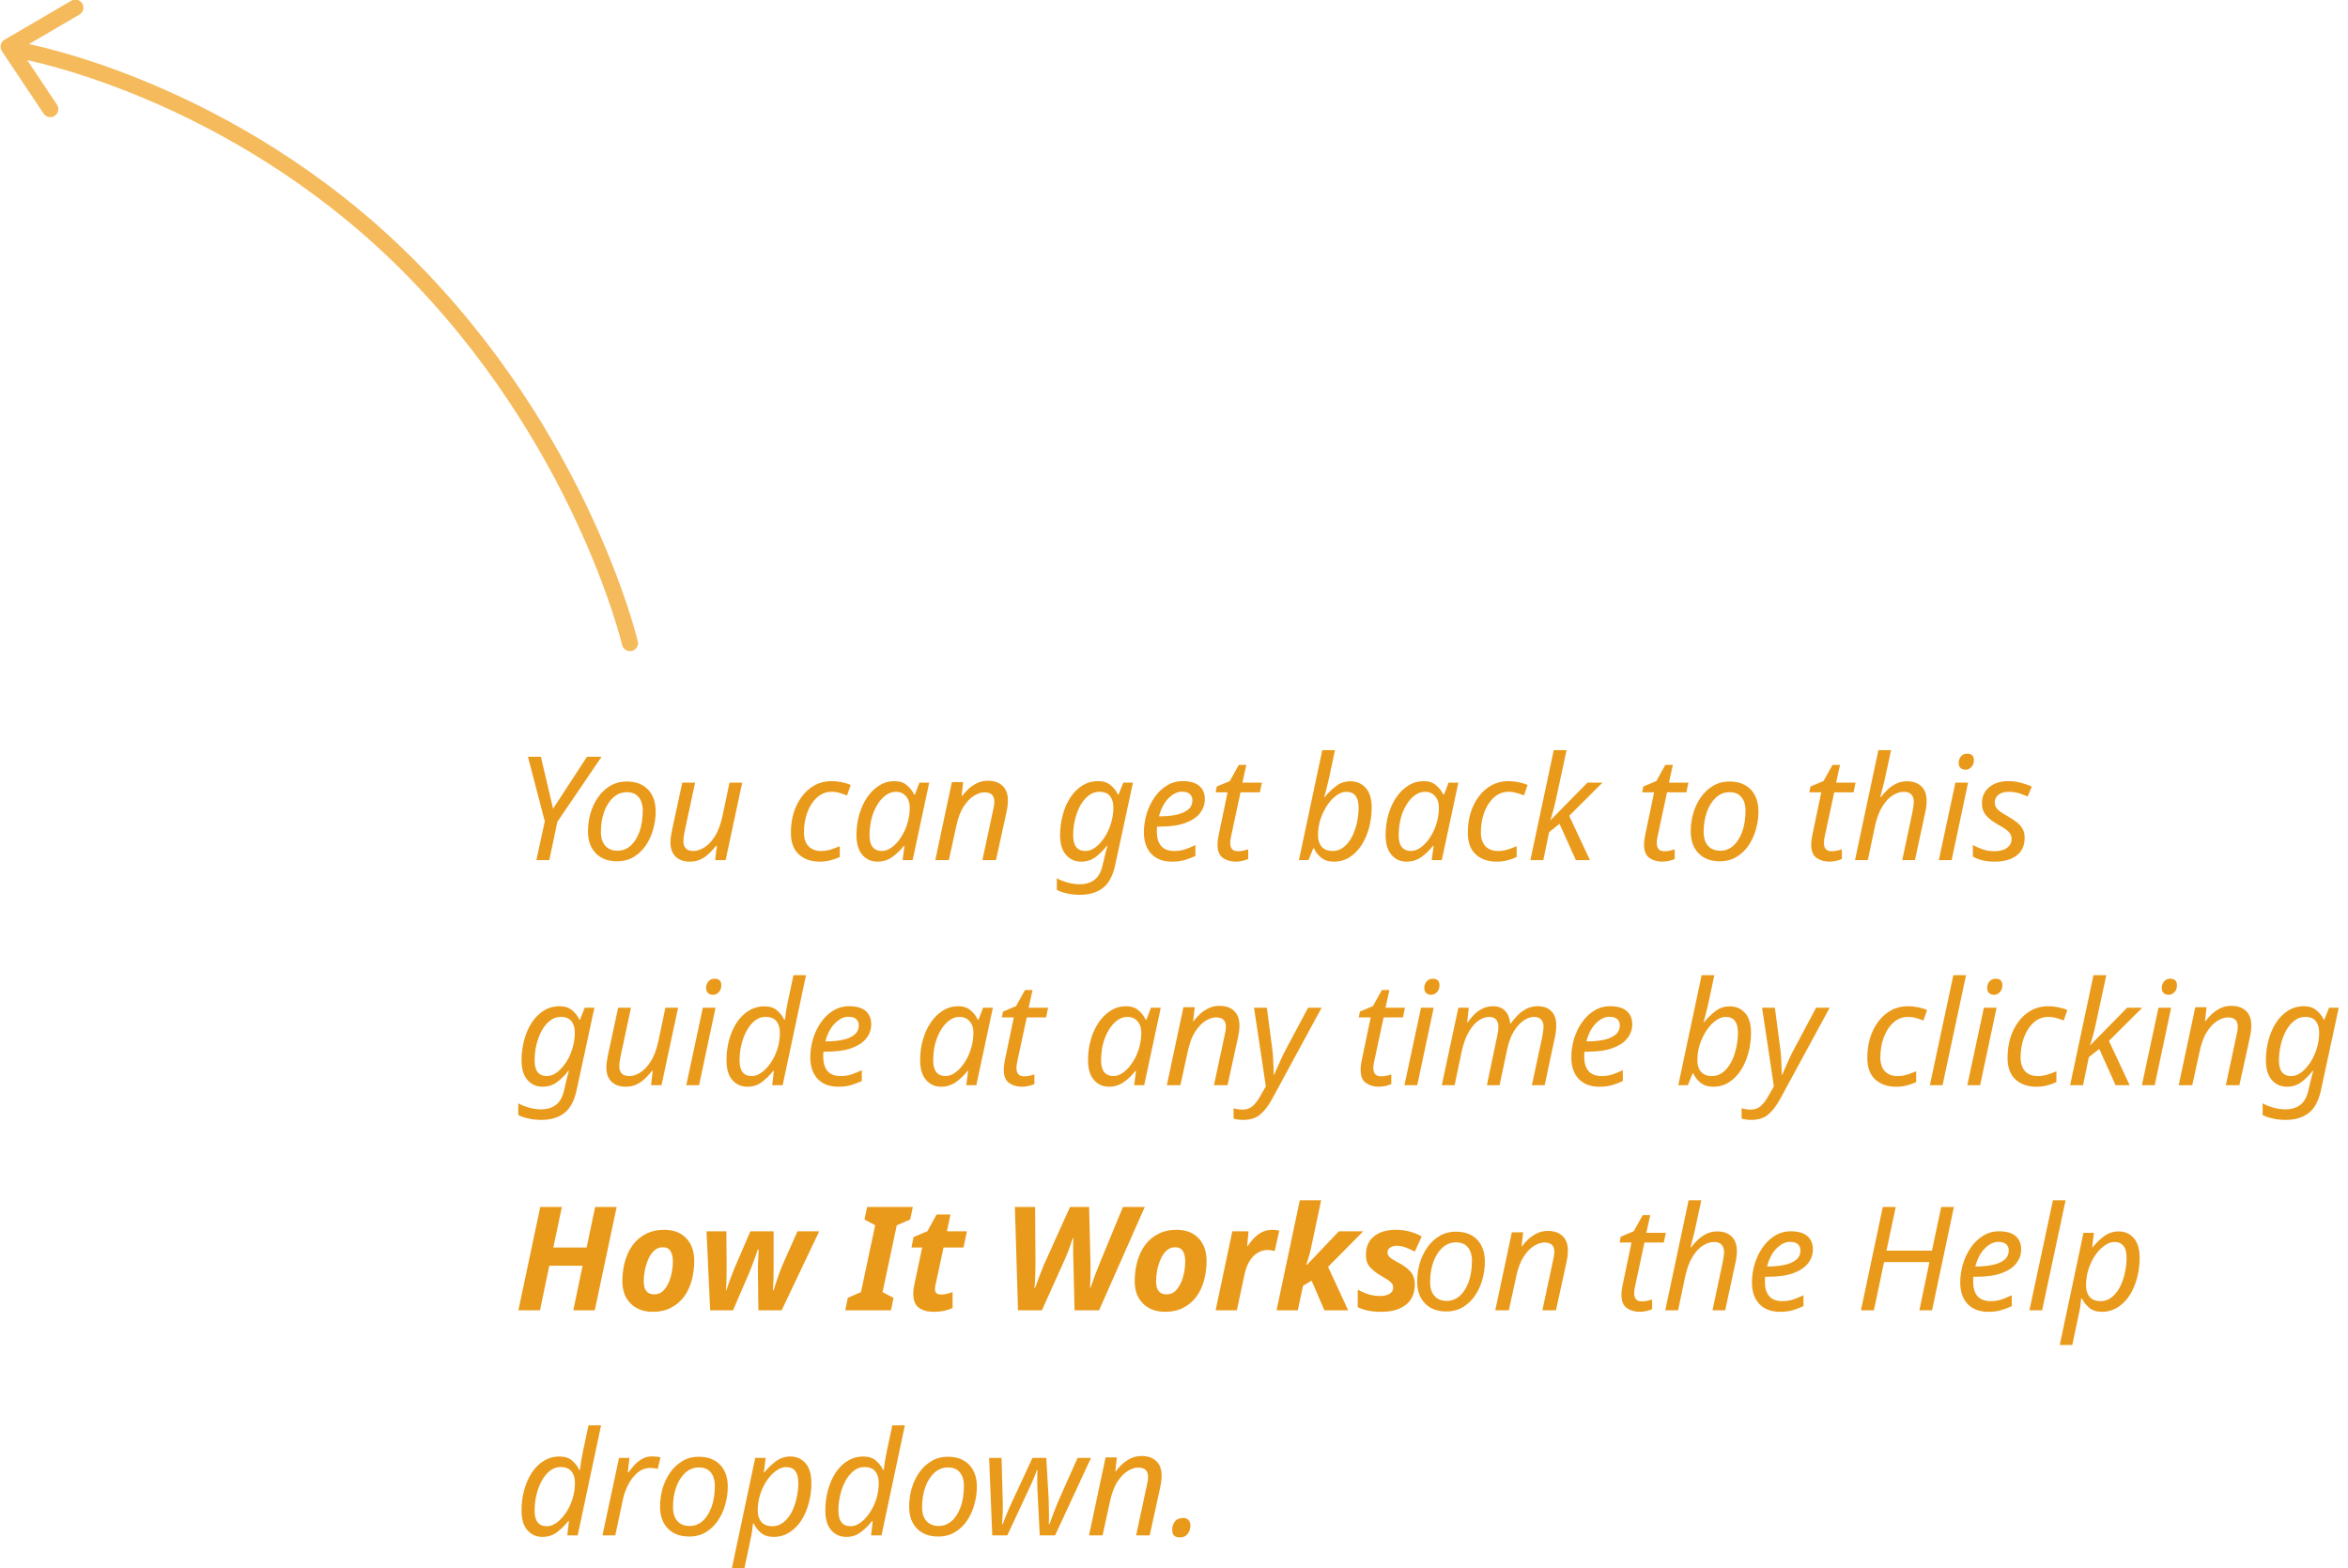
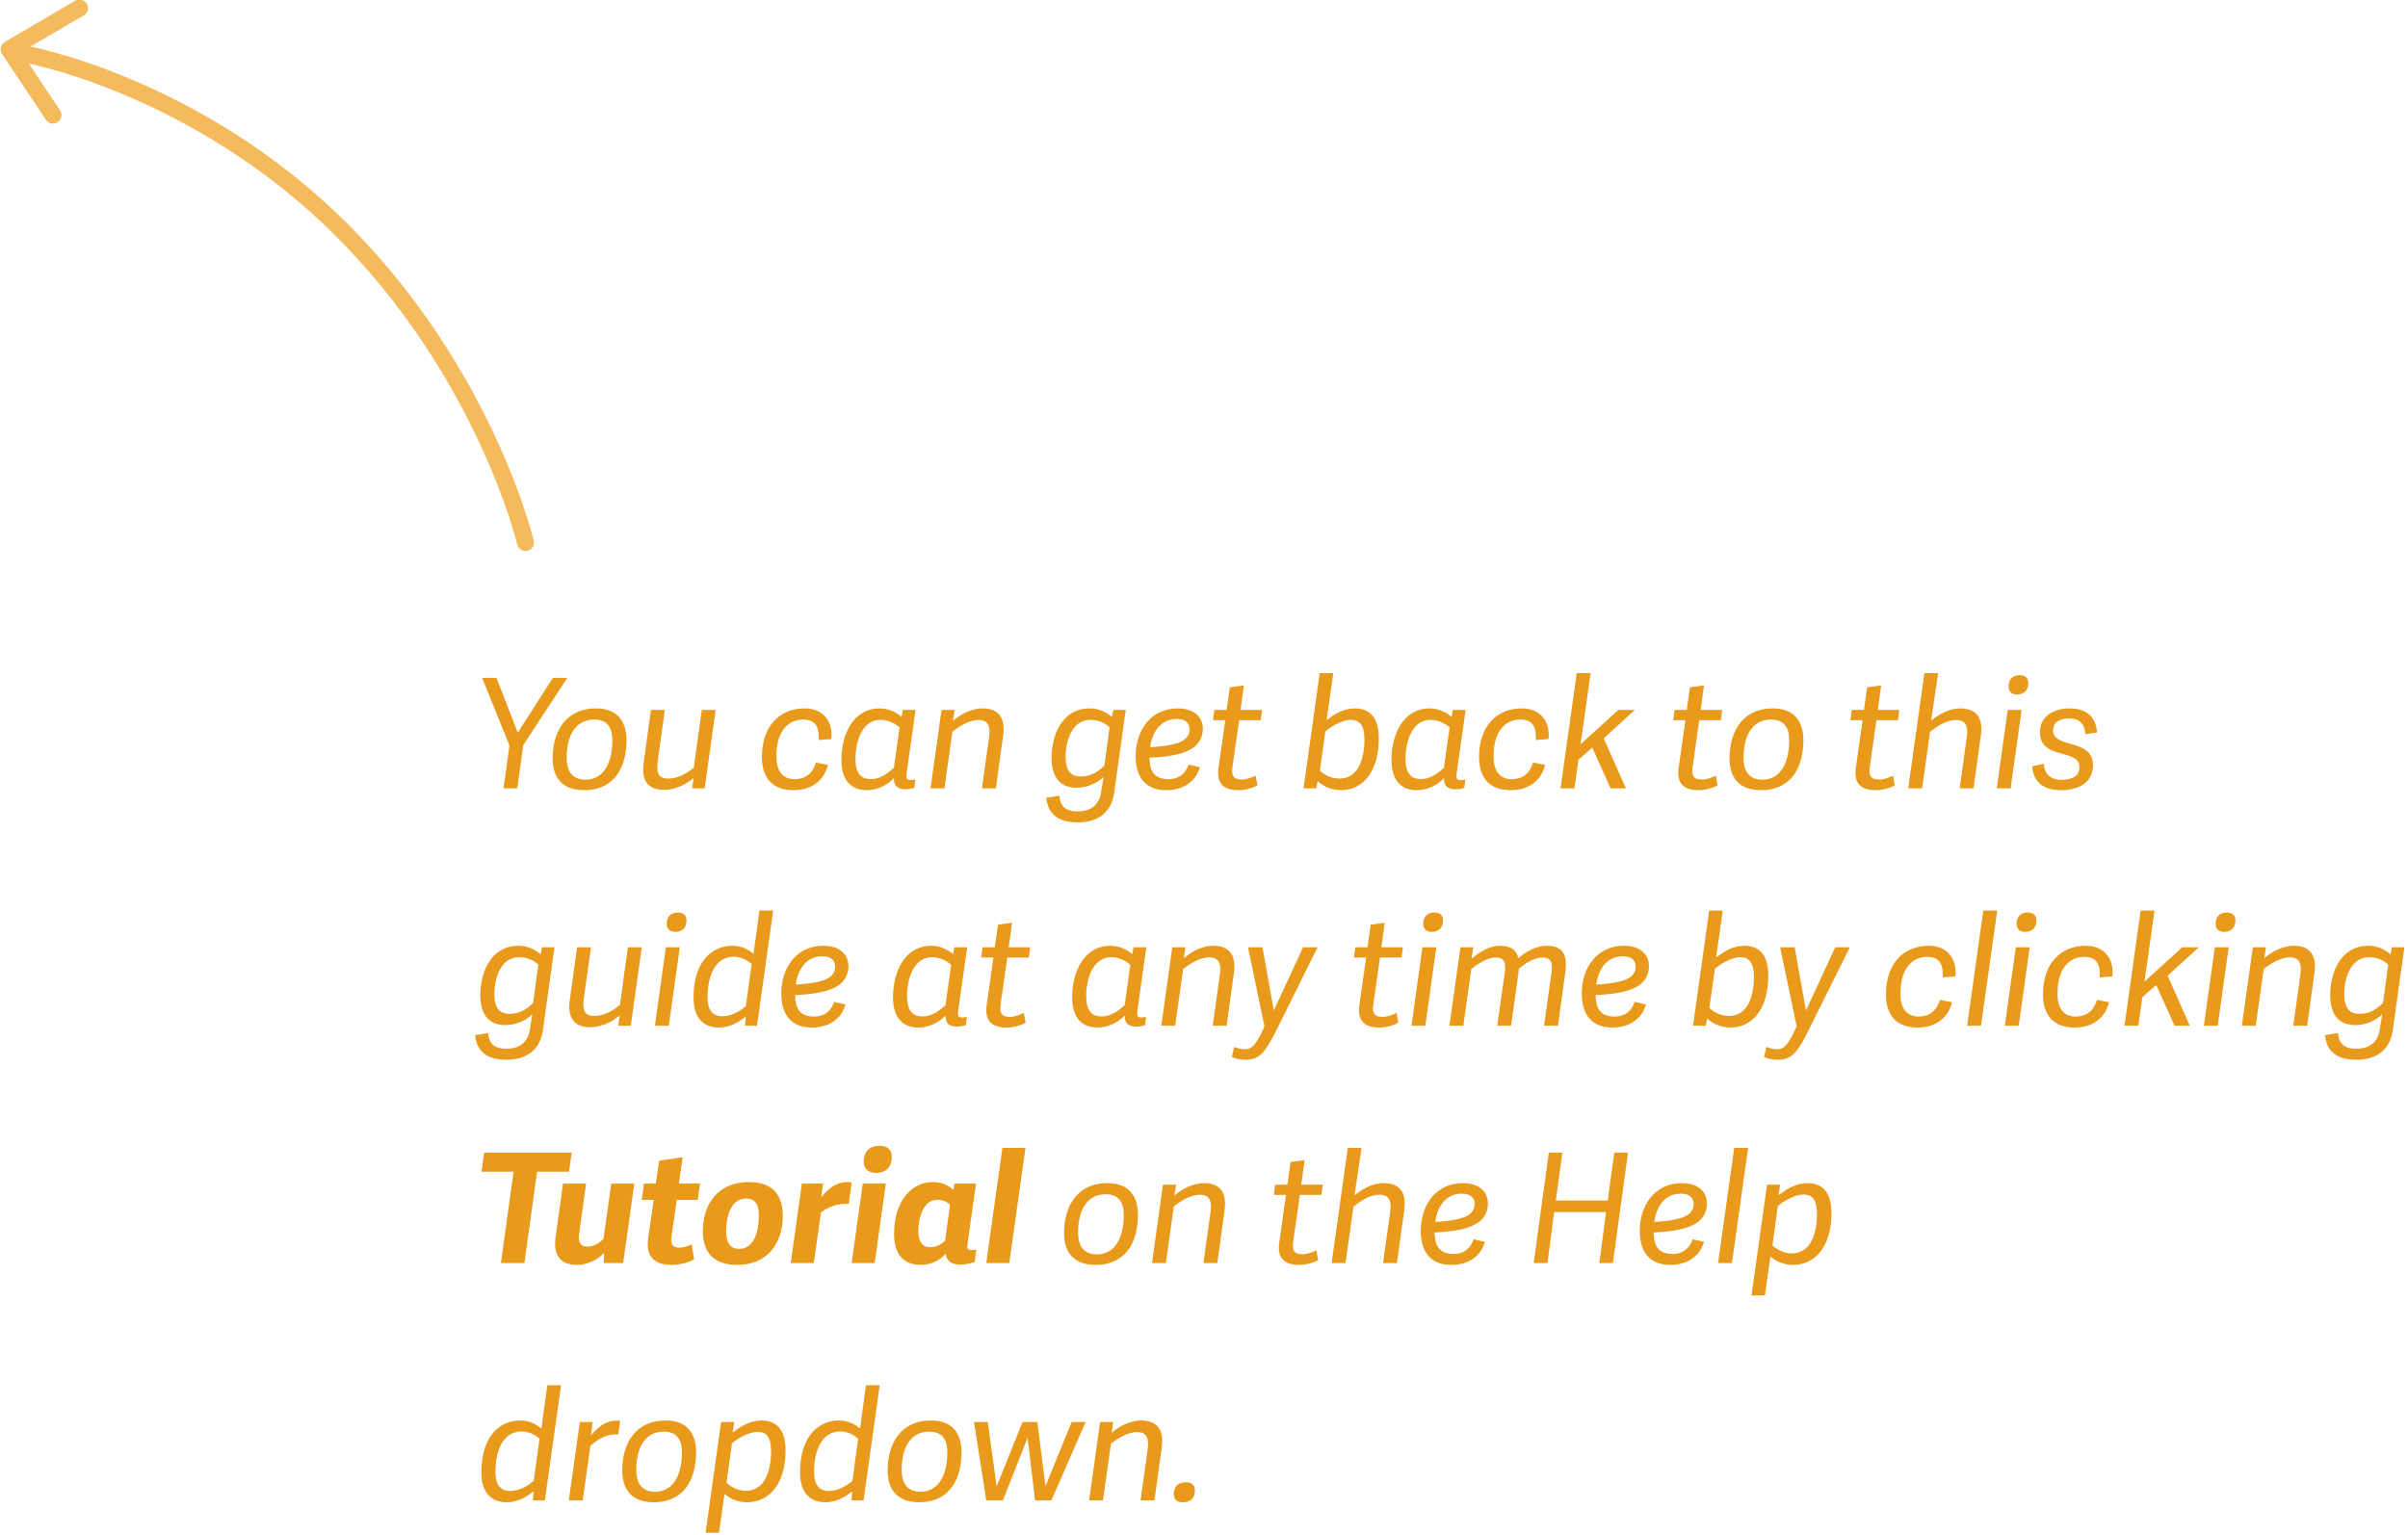
- <svg xmlns="http://www.w3.org/2000/svg" width="292px" height="195px" viewBox="0 0 292 195" version="1.1">
+ <svg xmlns="http://www.w3.org/2000/svg" width="284px" height="181px" viewBox="0 0 284 181" version="1.1">
  <defs />
  <g id="V1" stroke="none" stroke-width="1" fill="none" fill-rule="evenodd">
-     <g id="12_00-Guide-6" transform="translate(-926, -286)">
-       <g id="Group-8" transform="translate(925, 285)">
-         <text id="You-can-get-back-to" font-family="AdelleSans-Italic, Adelle Sans" font-size="18" font-style="italic" font-weight="normal" fill="#EA9A1A">
-           <tspan x="65" y="108">You can get back to this </tspan>
-           <tspan x="65" y="136">guide at any time by clicking </tspan>
-           <tspan x="65" y="164" font-family="AdelleSans-BoldItalic, Adelle Sans" font-weight="bold">How It Works</tspan>
-           <tspan x="176.384" y="164"> on the Help </tspan>
-           <tspan x="65" y="192">dropdown. </tspan>
-         </text>
-         <g id="Group-12" transform="translate(40, 40.5) scale(-1, 1) translate(-40, -40.5) " stroke="#F5BA5B" stroke-width="2" stroke-linecap="round">
-           <path d="M75.95,7.399 C75.95,7.399 50.296,12.043 28.498,33.739 C6.699,55.435 0.657,81 0.657,81" id="Line" />
-           <polyline id="Path-9" stroke-linejoin="round" transform="translate(74.5, 7.5) rotate(-283) translate(-74.5, -7.5) " points="68 11 74.595 4 81 10.798" />
+     <g id="12_00-Guide-6-Copy" transform="translate(-926, -240)">
+       <g id="Group-8" transform="translate(925, 239)">
+         <g id="Group-10">
+           <g id="Group-12" transform="translate(31.5, 32.5) scale(-1, 1) translate(-31.5, -32.5) " stroke="#F5BA5B" stroke-width="2" stroke-linecap="round">
+             <path d="M58.95,7.399 C58.95,7.399 38.873,11.033 21.813,28.013 C4.754,44.993 0.025,65 0.025,65" id="Line" />
+             <polyline id="Path-9" stroke-linejoin="round" transform="translate(57.5, 7.5) rotate(-283) translate(-57.5, -7.5) " points="51 11 57.595 4 64 10.798" />
+           </g>
+           <path d="M62.706,88.906 C62.472,90.598 62.256,92.29 62.004,94 L60.384,94 L61.086,88.942 L57.864,80.968 L59.556,80.968 L62.058,87.412 L62.076,87.412 L66.198,80.968 L67.908,80.968 L62.706,88.906 Z M69.906,94.216 C67.296,94.216 66.18,92.722 66.18,90.454 C66.18,90.058 66.198,89.662 66.252,89.284 C66.63,86.494 68.322,84.568 71.274,84.568 C73.938,84.568 74.892,86.224 74.892,88.33 C74.892,88.726 74.874,89.086 74.82,89.5 C74.46,92.416 72.786,94.216 69.906,94.216 Z M70.05,92.974 C71.706,92.974 72.876,91.786 73.164,89.374 C73.2,89.014 73.218,88.672 73.218,88.312 C73.218,86.674 72.48,85.882 71.076,85.882 C69.402,85.882 68.178,87.016 67.89,89.374 C67.854,89.698 67.836,90.04 67.836,90.382 C67.836,92.074 68.574,92.974 70.05,92.974 Z M82.83,91.534 C82.074,92.2 80.94,92.848 79.842,92.848 C79.05,92.848 78.618,92.56 78.546,91.84 C78.492,91.588 78.51,91.246 78.564,90.832 L79.41,84.748 L77.772,84.748 L76.908,90.994 C76.62,93.118 77.466,94.18 79.32,94.18 C80.724,94.18 82.074,93.424 82.794,92.776 L82.632,94 L84.108,94 L85.404,84.748 L83.766,84.748 L82.83,91.534 Z M94.584,94.216 C96.474,94.216 98.13,93.316 98.652,91.228 L97.23,90.958 C96.834,92.272 95.952,92.92 94.71,92.92 C93.54,92.92 92.568,92.218 92.568,90.238 C92.568,86.89 94.26,85.882 95.718,85.882 C97.248,85.882 97.626,86.836 97.554,88.294 L99.048,88.186 C99.264,86.098 98.094,84.568 95.898,84.568 C92.964,84.568 90.858,86.638 90.858,90.31 C90.858,92.614 91.974,94.216 94.584,94.216 Z M108.984,84.748 L107.922,92.254 C107.85,92.758 107.922,93.028 108.372,93.028 C108.534,93.028 108.696,93.01 108.948,92.938 L108.84,93.928 C108.57,94.036 108.138,94.108 107.778,94.108 C106.914,94.108 106.41,93.748 106.428,92.794 C105.654,93.64 104.43,94.216 103.224,94.216 C101.478,94.216 100.236,93.172 100.236,90.634 C100.236,87.592 101.658,84.568 104.754,84.568 C105.816,84.568 106.752,85.054 107.328,85.558 L107.472,84.748 L108.984,84.748 Z M106.428,91.57 L107.094,86.818 C106.626,86.368 105.744,85.918 104.844,85.918 C102.594,85.918 101.892,88.636 101.892,90.49 C101.892,92.254 102.576,92.902 103.674,92.902 C104.538,92.902 105.312,92.596 106.428,91.57 Z M113.322,87.322 C113.988,86.782 115.23,85.936 116.418,85.936 C117.426,85.936 117.858,86.548 117.66,87.916 L116.814,94 L118.452,94 L119.316,87.736 C119.604,85.612 118.704,84.568 116.904,84.568 C115.428,84.568 114.132,85.396 113.412,86.026 L113.394,86.026 L113.592,84.748 L112.044,84.748 L110.748,94 L112.386,94 L113.322,87.322 Z M129.612,85.918 C127.398,85.918 126.678,88.456 126.678,90.274 C126.678,91.984 127.362,92.596 128.424,92.596 C129.324,92.596 130.188,92.362 131.25,91.318 L131.862,86.8 C131.412,86.314 130.512,85.918 129.612,85.918 Z M130.854,94.504 L131.16,92.65 C130.368,93.442 129.144,93.928 127.956,93.928 C126.228,93.928 125.022,92.902 125.022,90.4 C125.022,87.808 126.192,84.568 129.54,84.568 C130.584,84.568 131.556,85.036 132.132,85.594 L132.294,84.748 L133.77,84.748 L132.402,94.54 C132.078,96.808 130.548,98.014 128.1,98.014 C125.958,98.014 124.59,97.15 124.41,95.116 L125.94,94.864 C126.03,95.908 126.48,96.718 128.082,96.718 C129.396,96.718 130.584,96.178 130.854,94.504 Z M138.558,94.216 C135.858,94.216 134.94,92.38 134.94,90.184 C134.94,87.16 136.74,84.568 139.89,84.568 C141.906,84.568 142.86,85.648 142.86,86.962 C142.86,88.51 141.834,89.392 140.448,89.824 C139.08,90.256 137.46,90.346 136.578,90.382 C136.596,91.642 136.902,92.92 138.81,92.92 C140.124,92.92 140.88,92.146 141.168,91.192 L142.518,91.498 C141.978,93.334 140.394,94.216 138.558,94.216 Z M139.782,85.81 C137.892,85.81 136.884,87.358 136.65,89.14 C137.082,89.122 138.594,89.05 139.818,88.672 C140.718,88.384 141.294,87.898 141.294,87.034 C141.294,86.224 140.718,85.81 139.782,85.81 Z M149.088,92.488 C148.674,92.722 148.026,92.956 147.432,92.956 C146.334,92.956 146.226,92.344 146.37,91.372 L147.144,85.954 L149.682,85.954 L149.844,84.748 L147.306,84.748 L147.702,81.85 L146.046,82.084 L145.668,84.748 L144.228,84.748 L144.066,85.954 L145.506,85.954 L144.714,91.552 C144.444,93.388 145.29,94.216 147.054,94.216 C147.882,94.216 148.8,93.946 149.304,93.64 L149.088,92.488 Z M156.234,94 L154.74,94 L156.648,80.41 L158.25,80.41 L157.458,85.954 C158.394,85.234 159.456,84.568 160.806,84.568 C162.444,84.568 163.614,85.522 163.614,88.078 C163.614,92.362 161.472,94.216 159.204,94.216 C158.07,94.216 157.152,93.802 156.414,93.172 L156.396,93.172 L156.234,94 Z M157.314,87.286 L156.666,91.912 C157.026,92.236 157.836,92.848 158.97,92.848 C161.166,92.848 161.922,90.562 161.922,88.204 C161.922,86.62 161.4,85.918 160.302,85.918 C159.258,85.918 157.926,86.746 157.314,87.286 Z M173.856,84.748 L172.794,92.254 C172.722,92.758 172.794,93.028 173.244,93.028 C173.406,93.028 173.568,93.01 173.82,92.938 L173.712,93.928 C173.442,94.036 173.01,94.108 172.65,94.108 C171.786,94.108 171.282,93.748 171.3,92.794 C170.526,93.64 169.302,94.216 168.096,94.216 C166.35,94.216 165.108,93.172 165.108,90.634 C165.108,87.592 166.53,84.568 169.626,84.568 C170.688,84.568 171.624,85.054 172.2,85.558 L172.344,84.748 L173.856,84.748 Z M171.3,91.57 L171.966,86.818 C171.498,86.368 170.616,85.918 169.716,85.918 C167.466,85.918 166.764,88.636 166.764,90.49 C166.764,92.254 167.448,92.902 168.546,92.902 C169.41,92.902 170.184,92.596 171.3,91.57 Z M179.166,94.216 C181.056,94.216 182.712,93.316 183.234,91.228 L181.812,90.958 C181.416,92.272 180.534,92.92 179.292,92.92 C178.122,92.92 177.15,92.218 177.15,90.238 C177.15,86.89 178.842,85.882 180.3,85.882 C181.83,85.882 182.208,86.836 182.136,88.294 L183.63,88.186 C183.846,86.098 182.676,84.568 180.48,84.568 C177.546,84.568 175.44,86.638 175.44,90.31 C175.44,92.614 176.556,94.216 179.166,94.216 Z M192.756,94 L190.146,88.096 L193.818,84.748 L191.874,84.748 L187.41,88.798 L188.598,80.41 L186.96,80.41 L185.052,94 L186.69,94 L187.158,90.634 L188.796,89.194 L190.956,94 L192.756,94 Z M203.358,92.488 C202.944,92.722 202.296,92.956 201.702,92.956 C200.604,92.956 200.496,92.344 200.64,91.372 L201.414,85.954 L203.952,85.954 L204.114,84.748 L201.576,84.748 L201.972,81.85 L200.316,82.084 L199.938,84.748 L198.498,84.748 L198.336,85.954 L199.776,85.954 L198.984,91.552 C198.714,93.388 199.56,94.216 201.324,94.216 C202.152,94.216 203.07,93.946 203.574,93.64 L203.358,92.488 Z M208.704,94.216 C206.094,94.216 204.978,92.722 204.978,90.454 C204.978,90.058 204.996,89.662 205.05,89.284 C205.428,86.494 207.12,84.568 210.072,84.568 C212.736,84.568 213.69,86.224 213.69,88.33 C213.69,88.726 213.672,89.086 213.618,89.5 C213.258,92.416 211.584,94.216 208.704,94.216 Z M208.848,92.974 C210.504,92.974 211.674,91.786 211.962,89.374 C211.998,89.014 212.016,88.672 212.016,88.312 C212.016,86.674 211.278,85.882 209.874,85.882 C208.2,85.882 206.976,87.016 206.688,89.374 C206.652,89.698 206.634,90.04 206.634,90.382 C206.634,92.074 207.372,92.974 208.848,92.974 Z M224.256,92.488 C223.842,92.722 223.194,92.956 222.6,92.956 C221.502,92.956 221.394,92.344 221.538,91.372 L222.312,85.954 L224.85,85.954 L225.012,84.748 L222.474,84.748 L222.87,81.85 L221.214,82.084 L220.836,84.748 L219.396,84.748 L219.234,85.954 L220.674,85.954 L219.882,91.552 C219.612,93.388 220.458,94.216 222.222,94.216 C223.05,94.216 223.968,93.946 224.472,93.64 L224.256,92.488 Z M228.63,87.34 C229.548,86.638 230.538,85.936 231.708,85.936 C232.716,85.936 233.166,86.512 232.968,87.916 L232.122,94 L233.76,94 L234.624,87.736 C234.912,85.612 234.048,84.568 232.176,84.568 C230.754,84.568 229.476,85.414 228.756,86.026 L229.584,80.41 L227.964,80.41 L226.056,94 L227.694,94 L228.63,87.34 Z M239.43,84.748 L237.792,84.748 L236.496,94 L238.134,94 L239.43,84.748 Z M240.222,81.598 C240.222,80.986 239.862,80.644 239.214,80.644 C238.386,80.644 237.882,81.13 237.882,81.976 C237.882,82.57 238.242,82.93 238.89,82.93 C239.718,82.93 240.222,82.426 240.222,81.598 Z M245.1,84.568 C243.318,84.568 241.59,85.414 241.59,87.376 C241.59,89.266 243.102,89.608 244.398,89.968 C245.388,90.238 246.252,90.544 246.252,91.516 C246.252,92.668 245.172,92.992 244.2,92.992 C242.598,92.992 242.148,92.146 242.022,91.102 L240.672,91.408 C240.834,93.244 241.932,94.216 244.11,94.216 C246.342,94.216 247.854,93.154 247.854,91.282 C247.854,89.356 246.18,89.032 244.83,88.636 C243.912,88.366 243.138,88.042 243.138,87.16 C243.138,86.44 243.606,85.756 245.064,85.756 C246.414,85.756 246.882,86.584 246.936,87.61 L248.322,87.412 C248.232,85.792 247.296,84.568 245.1,84.568 Z M62.238,113.918 C60.024,113.918 59.304,116.456 59.304,118.274 C59.304,119.984 59.988,120.596 61.05,120.596 C61.95,120.596 62.814,120.362 63.876,119.318 L64.488,114.8 C64.038,114.314 63.138,113.918 62.238,113.918 Z M63.48,122.504 L63.786,120.65 C62.994,121.442 61.77,121.928 60.582,121.928 C58.854,121.928 57.648,120.902 57.648,118.4 C57.648,115.808 58.818,112.568 62.166,112.568 C63.21,112.568 64.182,113.036 64.758,113.594 L64.92,112.748 L66.396,112.748 L65.028,122.54 C64.704,124.808 63.174,126.014 60.726,126.014 C58.584,126.014 57.216,125.15 57.036,123.116 L58.566,122.864 C58.656,123.908 59.106,124.718 60.708,124.718 C62.022,124.718 63.21,124.178 63.48,122.504 Z M74.118,119.534 C73.362,120.2 72.228,120.848 71.13,120.848 C70.338,120.848 69.906,120.56 69.834,119.84 C69.78,119.588 69.798,119.246 69.852,118.832 L70.698,112.748 L69.06,112.748 L68.196,118.994 C67.908,121.118 68.754,122.18 70.608,122.18 C72.012,122.18 73.362,121.424 74.082,120.776 L73.92,122 L75.396,122 L76.692,112.748 L75.054,112.748 L74.118,119.534 Z M81.174,112.748 L79.536,112.748 L78.24,122 L79.878,122 L81.174,112.748 Z M81.966,109.598 C81.966,108.986 81.606,108.644 80.958,108.644 C80.13,108.644 79.626,109.13 79.626,109.976 C79.626,110.57 79.986,110.93 80.634,110.93 C81.462,110.93 81.966,110.426 81.966,109.598 Z M90.282,122 L88.86,122 L88.95,120.938 L88.95,120.92 C88.086,121.64 86.988,122.216 85.818,122.216 C84,122.216 82.794,121.136 82.794,118.688 C82.794,114.224 85.152,112.568 87.366,112.568 C88.446,112.568 89.274,113 89.868,113.522 L90.57,108.41 L92.19,108.41 L90.282,122 Z M88.968,119.678 L89.652,114.71 C89.274,114.386 88.518,113.864 87.546,113.864 C85.296,113.864 84.45,116.222 84.45,118.598 C84.45,120.038 84.936,120.83 86.106,120.884 C86.466,120.884 86.826,120.83 87.186,120.722 C87.87,120.506 88.518,120.092 88.968,119.678 Z M96.762,122.216 C94.062,122.216 93.144,120.38 93.144,118.184 C93.144,115.16 94.944,112.568 98.094,112.568 C100.11,112.568 101.064,113.648 101.064,114.962 C101.064,116.51 100.038,117.392 98.652,117.824 C97.284,118.256 95.664,118.346 94.782,118.382 C94.8,119.642 95.106,120.92 97.014,120.92 C98.328,120.92 99.084,120.146 99.372,119.192 L100.722,119.498 C100.182,121.334 98.598,122.216 96.762,122.216 Z M97.986,113.81 C96.096,113.81 95.088,115.358 94.854,117.14 C95.286,117.122 96.798,117.05 98.022,116.672 C98.922,116.384 99.498,115.898 99.498,115.034 C99.498,114.224 98.922,113.81 97.986,113.81 Z M115.068,112.748 L114.006,120.254 C113.934,120.758 114.006,121.028 114.456,121.028 C114.618,121.028 114.78,121.01 115.032,120.938 L114.924,121.928 C114.654,122.036 114.222,122.108 113.862,122.108 C112.998,122.108 112.494,121.748 112.512,120.794 C111.738,121.64 110.514,122.216 109.308,122.216 C107.562,122.216 106.32,121.172 106.32,118.634 C106.32,115.592 107.742,112.568 110.838,112.568 C111.9,112.568 112.836,113.054 113.412,113.558 L113.556,112.748 L115.068,112.748 Z M112.512,119.57 L113.178,114.818 C112.71,114.368 111.828,113.918 110.928,113.918 C108.678,113.918 107.976,116.636 107.976,118.49 C107.976,120.254 108.66,120.902 109.758,120.902 C110.622,120.902 111.396,120.596 112.512,119.57 Z M121.746,120.488 C121.332,120.722 120.684,120.956 120.09,120.956 C118.992,120.956 118.884,120.344 119.028,119.372 L119.802,113.954 L122.34,113.954 L122.502,112.748 L119.964,112.748 L120.36,109.85 L118.704,110.084 L118.326,112.748 L116.886,112.748 L116.724,113.954 L118.164,113.954 L117.372,119.552 C117.102,121.388 117.948,122.216 119.712,122.216 C120.54,122.216 121.458,121.946 121.962,121.64 L121.746,120.488 Z M136.2,112.748 L135.138,120.254 C135.066,120.758 135.138,121.028 135.588,121.028 C135.75,121.028 135.912,121.01 136.164,120.938 L136.056,121.928 C135.786,122.036 135.354,122.108 134.994,122.108 C134.13,122.108 133.626,121.748 133.644,120.794 C132.87,121.64 131.646,122.216 130.44,122.216 C128.694,122.216 127.452,121.172 127.452,118.634 C127.452,115.592 128.874,112.568 131.97,112.568 C133.032,112.568 133.968,113.054 134.544,113.558 L134.688,112.748 L136.2,112.748 Z M133.644,119.57 L134.31,114.818 C133.842,114.368 132.96,113.918 132.06,113.918 C129.81,113.918 129.108,116.636 129.108,118.49 C129.108,120.254 129.792,120.902 130.89,120.902 C131.754,120.902 132.528,120.596 133.644,119.57 Z M140.538,115.322 L139.602,122 L137.964,122 L139.26,112.748 L140.808,112.748 L140.61,114.026 L140.628,114.026 C141.348,113.396 142.644,112.568 144.12,112.568 C145.92,112.568 146.82,113.612 146.532,115.736 L145.668,122 L144.03,122 L144.876,115.916 C145.074,114.548 144.642,113.936 143.634,113.936 C142.446,113.936 141.204,114.782 140.538,115.322 Z M150.132,122.072 L148.188,112.748 L149.898,112.748 L151.23,120.2 L154.686,112.748 L156.396,112.748 L151.518,122.576 C150.222,125.15 149.574,126.014 147.882,126.014 C147.198,126.014 146.622,125.852 146.28,125.69 L146.568,124.502 C146.91,124.646 147.36,124.772 147.846,124.772 C148.728,124.772 149.214,124.106 150.132,122.072 Z M165.702,120.488 C165.288,120.722 164.64,120.956 164.046,120.956 C162.948,120.956 162.84,120.344 162.984,119.372 L163.758,113.954 L166.296,113.954 L166.458,112.748 L163.92,112.748 L164.316,109.85 L162.66,110.084 L162.282,112.748 L160.842,112.748 L160.68,113.954 L162.12,113.954 L161.328,119.552 C161.058,121.388 161.904,122.216 163.668,122.216 C164.496,122.216 165.414,121.946 165.918,121.64 L165.702,120.488 Z M170.4,112.748 L168.762,112.748 L167.466,122 L169.104,122 L170.4,112.748 Z M171.192,109.598 C171.192,108.986 170.832,108.644 170.184,108.644 C169.356,108.644 168.852,109.13 168.852,109.976 C168.852,110.57 169.212,110.93 169.86,110.93 C170.688,110.93 171.192,110.426 171.192,109.598 Z M177.924,112.568 C176.628,112.568 175.512,113.306 174.576,114.08 L174.558,114.08 L174.756,112.748 L173.244,112.748 L171.948,122 L173.586,122 L174.522,115.322 C175.08,114.854 176.34,113.954 177.402,113.954 C178.194,113.954 178.482,114.296 178.5,114.962 C178.536,115.232 178.5,115.556 178.446,115.934 L177.582,122 L179.22,122 L180.156,115.25 C180.768,114.746 181.902,113.954 182.892,113.954 C183.684,113.954 183.99,114.296 184.026,114.962 C184.044,115.232 184.026,115.556 183.954,115.934 L183.108,122 L184.746,122 L185.61,115.718 C185.88,113.828 185.484,112.568 183.432,112.568 C182.154,112.568 181.002,113.252 180.066,114.026 C179.868,113.09 179.22,112.568 177.924,112.568 Z M191.172,122.216 C188.472,122.216 187.554,120.38 187.554,118.184 C187.554,115.16 189.354,112.568 192.504,112.568 C194.52,112.568 195.474,113.648 195.474,114.962 C195.474,116.51 194.448,117.392 193.062,117.824 C191.694,118.256 190.074,118.346 189.192,118.382 C189.21,119.642 189.516,120.92 191.424,120.92 C192.738,120.92 193.494,120.146 193.782,119.192 L195.132,119.498 C194.592,121.334 193.008,122.216 191.172,122.216 Z M192.396,113.81 C190.506,113.81 189.498,115.358 189.264,117.14 C189.696,117.122 191.208,117.05 192.432,116.672 C193.332,116.384 193.908,115.898 193.908,115.034 C193.908,114.224 193.332,113.81 192.396,113.81 Z M202.17,122 L200.676,122 L202.584,108.41 L204.186,108.41 L203.394,113.954 C204.33,113.234 205.392,112.568 206.742,112.568 C208.38,112.568 209.55,113.522 209.55,116.078 C209.55,120.362 207.408,122.216 205.14,122.216 C204.006,122.216 203.088,121.802 202.35,121.172 L202.332,121.172 L202.17,122 Z M203.25,115.286 L202.602,119.912 C202.962,120.236 203.772,120.848 204.906,120.848 C207.102,120.848 207.858,118.562 207.858,116.204 C207.858,114.62 207.336,113.918 206.238,113.918 C205.194,113.918 203.862,114.746 203.25,115.286 Z M212.898,122.072 L210.954,112.748 L212.664,112.748 L213.996,120.2 L217.452,112.748 L219.162,112.748 L214.284,122.576 C212.988,125.15 212.34,126.014 210.648,126.014 C209.964,126.014 209.388,125.852 209.046,125.69 L209.334,124.502 C209.676,124.646 210.126,124.772 210.612,124.772 C211.494,124.772 211.98,124.106 212.898,122.072 Z M227.154,122.216 C229.044,122.216 230.7,121.316 231.222,119.228 L229.8,118.958 C229.404,120.272 228.522,120.92 227.28,120.92 C226.11,120.92 225.138,120.218 225.138,118.238 C225.138,114.89 226.83,113.882 228.288,113.882 C229.818,113.882 230.196,114.836 230.124,116.294 L231.618,116.186 C231.834,114.098 230.664,112.568 228.468,112.568 C225.534,112.568 223.428,114.638 223.428,118.31 C223.428,120.614 224.544,122.216 227.154,122.216 Z M233.004,122 L234.642,122 L236.55,108.41 L234.912,108.41 L233.004,122 Z M240.384,112.748 L238.746,112.748 L237.45,122 L239.088,122 L240.384,112.748 Z M241.176,109.598 C241.176,108.986 240.816,108.644 240.168,108.644 C239.34,108.644 238.836,109.13 238.836,109.976 C238.836,110.57 239.196,110.93 239.844,110.93 C240.672,110.93 241.176,110.426 241.176,109.598 Z M245.676,122.216 C247.566,122.216 249.222,121.316 249.744,119.228 L248.322,118.958 C247.926,120.272 247.044,120.92 245.802,120.92 C244.632,120.92 243.66,120.218 243.66,118.238 C243.66,114.89 245.352,113.882 246.81,113.882 C248.34,113.882 248.718,114.836 248.646,116.294 L250.14,116.186 C250.356,114.098 249.186,112.568 246.99,112.568 C244.056,112.568 241.95,114.638 241.95,118.31 C241.95,120.614 243.066,122.216 245.676,122.216 Z M259.266,122 L256.656,116.096 L260.328,112.748 L258.384,112.748 L253.92,116.798 L255.108,108.41 L253.47,108.41 L251.562,122 L253.2,122 L253.668,118.634 L255.306,117.194 L257.466,122 L259.266,122 Z M263.856,112.748 L262.218,112.748 L260.922,122 L262.56,122 L263.856,112.748 Z M264.648,109.598 C264.648,108.986 264.288,108.644 263.64,108.644 C262.812,108.644 262.308,109.13 262.308,109.976 C262.308,110.57 262.668,110.93 263.316,110.93 C264.144,110.93 264.648,110.426 264.648,109.598 Z M267.978,115.322 C268.644,114.782 269.886,113.936 271.074,113.936 C272.082,113.936 272.514,114.548 272.316,115.916 L271.47,122 L273.108,122 L273.972,115.736 C274.26,113.612 273.36,112.568 271.56,112.568 C270.084,112.568 268.788,113.396 268.068,114.026 L268.05,114.026 L268.248,112.748 L266.7,112.748 L265.404,122 L267.042,122 L267.978,115.322 Z M280.416,113.918 C278.202,113.918 277.482,116.456 277.482,118.274 C277.482,119.984 278.166,120.596 279.228,120.596 C280.128,120.596 280.992,120.362 282.054,119.318 L282.666,114.8 C282.216,114.314 281.316,113.918 280.416,113.918 Z M281.658,122.504 L281.964,120.65 C281.172,121.442 279.948,121.928 278.76,121.928 C277.032,121.928 275.826,120.902 275.826,118.4 C275.826,115.808 276.996,112.568 280.344,112.568 C281.388,112.568 282.36,113.036 282.936,113.594 L283.098,112.748 L284.574,112.748 L283.206,122.54 C282.882,124.808 281.352,126.014 278.904,126.014 C276.762,126.014 275.394,125.15 275.214,123.116 L276.744,122.864 C276.834,123.908 277.284,124.718 278.886,124.718 C280.2,124.718 281.388,124.178 281.658,122.504 Z M62.85,150 L60.078,150 L61.572,139.218 L57.792,139.218 L58.098,136.968 L68.43,136.968 L68.106,139.218 L64.344,139.218 L62.85,150 Z M72.174,147.156 L73.092,140.622 L75.81,140.622 L74.496,150 L72.21,150 L72.246,148.848 C72.228,148.848 72.228,148.83 72.21,148.83 C71.544,149.55 70.338,150.216 69.024,150.216 C67.116,150.216 66.234,149.082 66.522,146.976 L67.404,140.622 L70.122,140.622 L69.294,146.58 C69.186,147.372 69.348,148.056 70.266,148.056 C71.076,148.056 71.67,147.642 72.174,147.156 Z M82.578,147.786 C82.164,148.002 81.66,148.182 81.102,148.182 C80.238,148.182 80.076,147.642 80.202,146.814 L80.814,142.548 L83.298,142.548 L83.55,140.622 L81.066,140.622 L81.516,137.508 L78.744,137.922 L78.348,140.622 L76.944,140.622 L76.692,142.548 L78.096,142.548 L77.448,147.066 C77.142,149.172 78.114,150.216 80.202,150.216 C81.246,150.216 82.344,149.874 82.866,149.568 L82.578,147.786 Z M87.978,150.216 C85.134,150.216 83.892,148.722 83.892,146.22 C83.892,143.034 85.692,140.442 89.328,140.442 C92.316,140.442 93.324,142.17 93.324,144.474 C93.324,147.48 91.65,150.216 87.978,150.216 Z M88.194,148.326 C90.102,148.326 90.498,145.878 90.498,144.384 C90.498,142.944 89.958,142.386 89.004,142.386 C87.096,142.386 86.646,144.708 86.646,146.238 C86.646,147.732 87.204,148.326 88.194,148.326 Z M97.824,144.024 L96.978,150 L94.26,150 L95.574,140.622 L98.058,140.622 L97.86,142.188 L97.896,142.188 C98.634,141.27 99.552,140.442 100.974,140.442 C101.136,140.442 101.298,140.46 101.46,140.478 L101.1,143.016 C99.876,142.944 98.778,143.304 97.824,144.024 Z M105.474,140.622 L104.16,150 L101.442,150 L102.756,140.622 L105.474,140.622 Z M106.176,137.49 C106.176,136.626 105.672,136.158 104.736,136.158 C103.584,136.158 102.864,136.842 102.864,138.012 C102.864,138.858 103.386,139.362 104.304,139.362 C105.474,139.362 106.176,138.66 106.176,137.49 Z M116.112,140.622 L115.104,147.768 C115.032,148.254 115.104,148.47 115.554,148.47 C115.716,148.47 115.878,148.452 116.13,148.38 L115.968,149.856 C115.626,150.018 114.834,150.18 114.294,150.18 C113.232,150.18 112.656,149.802 112.53,148.902 C111.846,149.694 110.784,150.216 109.596,150.216 C107.724,150.216 106.446,149.136 106.446,146.562 C106.446,142.62 108.57,140.442 111,140.442 C112.116,140.442 112.89,140.856 113.43,141.378 L113.574,140.622 L116.112,140.622 Z M112.458,147.372 L113.052,143.106 C112.71,142.782 112.152,142.53 111.576,142.53 C109.83,142.53 109.308,144.744 109.308,146.238 C109.308,147.498 109.794,148.128 110.712,148.128 C111.252,148.128 111.81,147.948 112.458,147.372 Z M117.318,150 L120.036,150 L121.944,136.41 L119.226,136.41 L117.318,150 Z M130.224,150.216 C127.614,150.216 126.498,148.722 126.498,146.454 C126.498,146.058 126.516,145.662 126.57,145.284 C126.948,142.494 128.64,140.568 131.592,140.568 C134.256,140.568 135.21,142.224 135.21,144.33 C135.21,144.726 135.192,145.086 135.138,145.5 C134.778,148.416 133.104,150.216 130.224,150.216 Z M130.368,148.974 C132.024,148.974 133.194,147.786 133.482,145.374 C133.518,145.014 133.536,144.672 133.536,144.312 C133.536,142.674 132.798,141.882 131.394,141.882 C129.72,141.882 128.496,143.016 128.208,145.374 C128.172,145.698 128.154,146.04 128.154,146.382 C128.154,148.074 128.892,148.974 130.368,148.974 Z M139.44,143.322 C140.106,142.782 141.348,141.936 142.536,141.936 C143.544,141.936 143.976,142.548 143.778,143.916 L142.932,150 L144.57,150 L145.434,143.736 C145.722,141.612 144.822,140.568 143.022,140.568 C141.546,140.568 140.25,141.396 139.53,142.026 L139.512,142.026 L139.71,140.748 L138.162,140.748 L136.866,150 L138.504,150 L139.44,143.322 Z M156.252,148.488 C155.838,148.722 155.19,148.956 154.596,148.956 C153.498,148.956 153.39,148.344 153.534,147.372 L154.308,141.954 L156.846,141.954 L157.008,140.748 L154.47,140.748 L154.866,137.85 L153.21,138.084 L152.832,140.748 L151.392,140.748 L151.23,141.954 L152.67,141.954 L151.878,147.552 C151.608,149.388 152.454,150.216 154.218,150.216 C155.046,150.216 155.964,149.946 156.468,149.64 L156.252,148.488 Z M160.626,143.34 C161.544,142.638 162.534,141.936 163.704,141.936 C164.712,141.936 165.162,142.512 164.964,143.916 L164.118,150 L165.756,150 L166.62,143.736 C166.908,141.612 166.044,140.568 164.172,140.568 C162.75,140.568 161.472,141.414 160.752,142.026 L161.58,136.41 L159.96,136.41 L158.052,150 L159.69,150 L160.626,143.34 Z M172.182,150.216 C169.482,150.216 168.564,148.38 168.564,146.184 C168.564,143.16 170.364,140.568 173.514,140.568 C175.53,140.568 176.484,141.648 176.484,142.962 C176.484,144.51 175.458,145.392 174.072,145.824 C172.704,146.256 171.084,146.346 170.202,146.382 C170.22,147.642 170.526,148.92 172.434,148.92 C173.748,148.92 174.504,148.146 174.792,147.192 L176.142,147.498 C175.602,149.334 174.018,150.216 172.182,150.216 Z M173.406,141.81 C171.516,141.81 170.508,143.358 170.274,145.14 C170.706,145.122 172.218,145.05 173.442,144.672 C174.342,144.384 174.918,143.898 174.918,143.034 C174.918,142.224 174.342,141.81 173.406,141.81 Z M193.008,136.968 L191.388,136.968 L190.614,142.62 L184.494,142.62 L185.268,136.968 L183.666,136.968 L181.884,150 L183.504,150 L184.296,143.988 L190.416,143.988 L189.624,150 L191.226,150 L193.008,136.968 Z M198.012,150.216 C195.312,150.216 194.394,148.38 194.394,146.184 C194.394,143.16 196.194,140.568 199.344,140.568 C201.36,140.568 202.314,141.648 202.314,142.962 C202.314,144.51 201.288,145.392 199.902,145.824 C198.534,146.256 196.914,146.346 196.032,146.382 C196.05,147.642 196.356,148.92 198.264,148.92 C199.578,148.92 200.334,148.146 200.622,147.192 L201.972,147.498 C201.432,149.334 199.848,150.216 198.012,150.216 Z M199.236,141.81 C197.346,141.81 196.338,143.358 196.104,145.14 C196.536,145.122 198.048,145.05 199.272,144.672 C200.172,144.384 200.748,143.898 200.748,143.034 C200.748,142.224 200.172,141.81 199.236,141.81 Z M203.628,150 L205.266,150 L207.174,136.41 L205.536,136.41 L203.628,150 Z M210.954,140.748 L210.756,142.008 C211.674,141.27 212.844,140.568 214.176,140.568 C215.832,140.568 217.002,141.54 217.002,144.078 C217.002,148.398 214.806,150.216 212.466,150.216 C211.314,150.216 210.396,149.748 209.802,149.226 L209.154,153.816 L207.57,153.816 L209.406,140.748 L210.954,140.748 Z M215.292,144.204 C215.292,142.548 214.788,141.918 213.708,141.918 C212.646,141.918 211.296,142.728 210.684,143.268 L210.036,147.93 C210.378,148.236 211.26,148.866 212.268,148.866 C214.59,148.866 215.292,146.508 215.292,144.204 Z M65.262,178 L63.84,178 L63.93,176.938 L63.93,176.92 C63.066,177.64 61.968,178.216 60.798,178.216 C58.98,178.216 57.774,177.136 57.774,174.688 C57.774,170.224 60.132,168.568 62.346,168.568 C63.426,168.568 64.254,169 64.848,169.522 L65.55,164.41 L67.17,164.41 L65.262,178 Z M63.948,175.678 L64.632,170.71 C64.254,170.386 63.498,169.864 62.526,169.864 C60.276,169.864 59.43,172.222 59.43,174.598 C59.43,176.038 59.916,176.83 61.086,176.884 C61.446,176.884 61.806,176.83 62.166,176.722 C62.85,176.506 63.498,176.092 63.948,175.678 Z M70.626,171.556 C71.706,170.62 72.714,170.116 73.92,170.224 L74.154,168.604 C74.01,168.586 73.866,168.586 73.722,168.586 C72.462,168.586 71.652,169.252 70.698,170.314 L70.896,168.748 L69.384,168.748 L68.088,178 L69.726,178 L70.626,171.556 Z M78.114,178.216 C75.504,178.216 74.388,176.722 74.388,174.454 C74.388,174.058 74.406,173.662 74.46,173.284 C74.838,170.494 76.53,168.568 79.482,168.568 C82.146,168.568 83.1,170.224 83.1,172.33 C83.1,172.726 83.082,173.086 83.028,173.5 C82.668,176.416 80.994,178.216 78.114,178.216 Z M78.258,176.974 C79.914,176.974 81.084,175.786 81.372,173.374 C81.408,173.014 81.426,172.672 81.426,172.312 C81.426,170.674 80.688,169.882 79.284,169.882 C77.61,169.882 76.386,171.016 76.098,173.374 C76.062,173.698 76.044,174.04 76.044,174.382 C76.044,176.074 76.782,176.974 78.258,176.974 Z M87.6,168.748 L87.402,170.008 C88.32,169.27 89.49,168.568 90.822,168.568 C92.478,168.568 93.648,169.54 93.648,172.078 C93.648,176.398 91.452,178.216 89.112,178.216 C87.96,178.216 87.042,177.748 86.448,177.226 L85.8,181.816 L84.216,181.816 L86.052,168.748 L87.6,168.748 Z M91.938,172.204 C91.938,170.548 91.434,169.918 90.354,169.918 C89.292,169.918 87.942,170.728 87.33,171.268 L86.682,175.93 C87.024,176.236 87.906,176.866 88.914,176.866 C91.236,176.866 91.938,174.508 91.938,172.204 Z M102.846,178 L101.424,178 L101.514,176.938 L101.514,176.92 C100.65,177.64 99.552,178.216 98.382,178.216 C96.564,178.216 95.358,177.136 95.358,174.688 C95.358,170.224 97.716,168.568 99.93,168.568 C101.01,168.568 101.838,169 102.432,169.522 L103.134,164.41 L104.754,164.41 L102.846,178 Z M101.532,175.678 L102.216,170.71 C101.838,170.386 101.082,169.864 100.11,169.864 C97.86,169.864 97.014,172.222 97.014,174.598 C97.014,176.038 97.5,176.83 98.67,176.884 C99.03,176.884 99.39,176.83 99.75,176.722 C100.434,176.506 101.082,176.092 101.532,175.678 Z M109.416,178.216 C106.806,178.216 105.69,176.722 105.69,174.454 C105.69,174.058 105.708,173.662 105.762,173.284 C106.14,170.494 107.832,168.568 110.784,168.568 C113.448,168.568 114.402,170.224 114.402,172.33 C114.402,172.726 114.384,173.086 114.33,173.5 C113.97,176.416 112.296,178.216 109.416,178.216 Z M109.56,176.974 C111.216,176.974 112.386,175.786 112.674,173.374 C112.71,173.014 112.728,172.672 112.728,172.312 C112.728,170.674 111.99,169.882 110.586,169.882 C108.912,169.882 107.688,171.016 107.4,173.374 C107.364,173.698 107.346,174.04 107.346,174.382 C107.346,176.074 108.084,176.974 109.56,176.974 Z M119.28,178 L122.196,170.62 L123.078,178 L125.004,178 L129.036,168.748 L127.398,168.748 L124.302,176.308 L123.348,168.748 L121.602,168.748 L118.542,176.344 L117.498,168.748 L115.878,168.748 L117.318,178 L119.28,178 Z M132.024,171.322 C132.69,170.782 133.932,169.936 135.12,169.936 C136.128,169.936 136.56,170.548 136.362,171.916 L135.516,178 L137.154,178 L138.018,171.736 C138.306,169.612 137.406,168.568 135.606,168.568 C134.13,168.568 132.834,169.396 132.114,170.026 L132.096,170.026 L132.294,168.748 L130.746,168.748 L129.45,178 L131.088,178 L132.024,171.322 Z M141.924,176.83 C141.924,176.2 141.564,175.858 140.862,175.858 C139.944,175.858 139.44,176.344 139.44,177.244 C139.44,177.892 139.818,178.216 140.52,178.216 C141.438,178.216 141.924,177.73 141.924,176.83 Z" id="You-can-get-back-to" fill="#EA9A1A" />
        </g>
      </g>
    </g>
  </g>
</svg>
